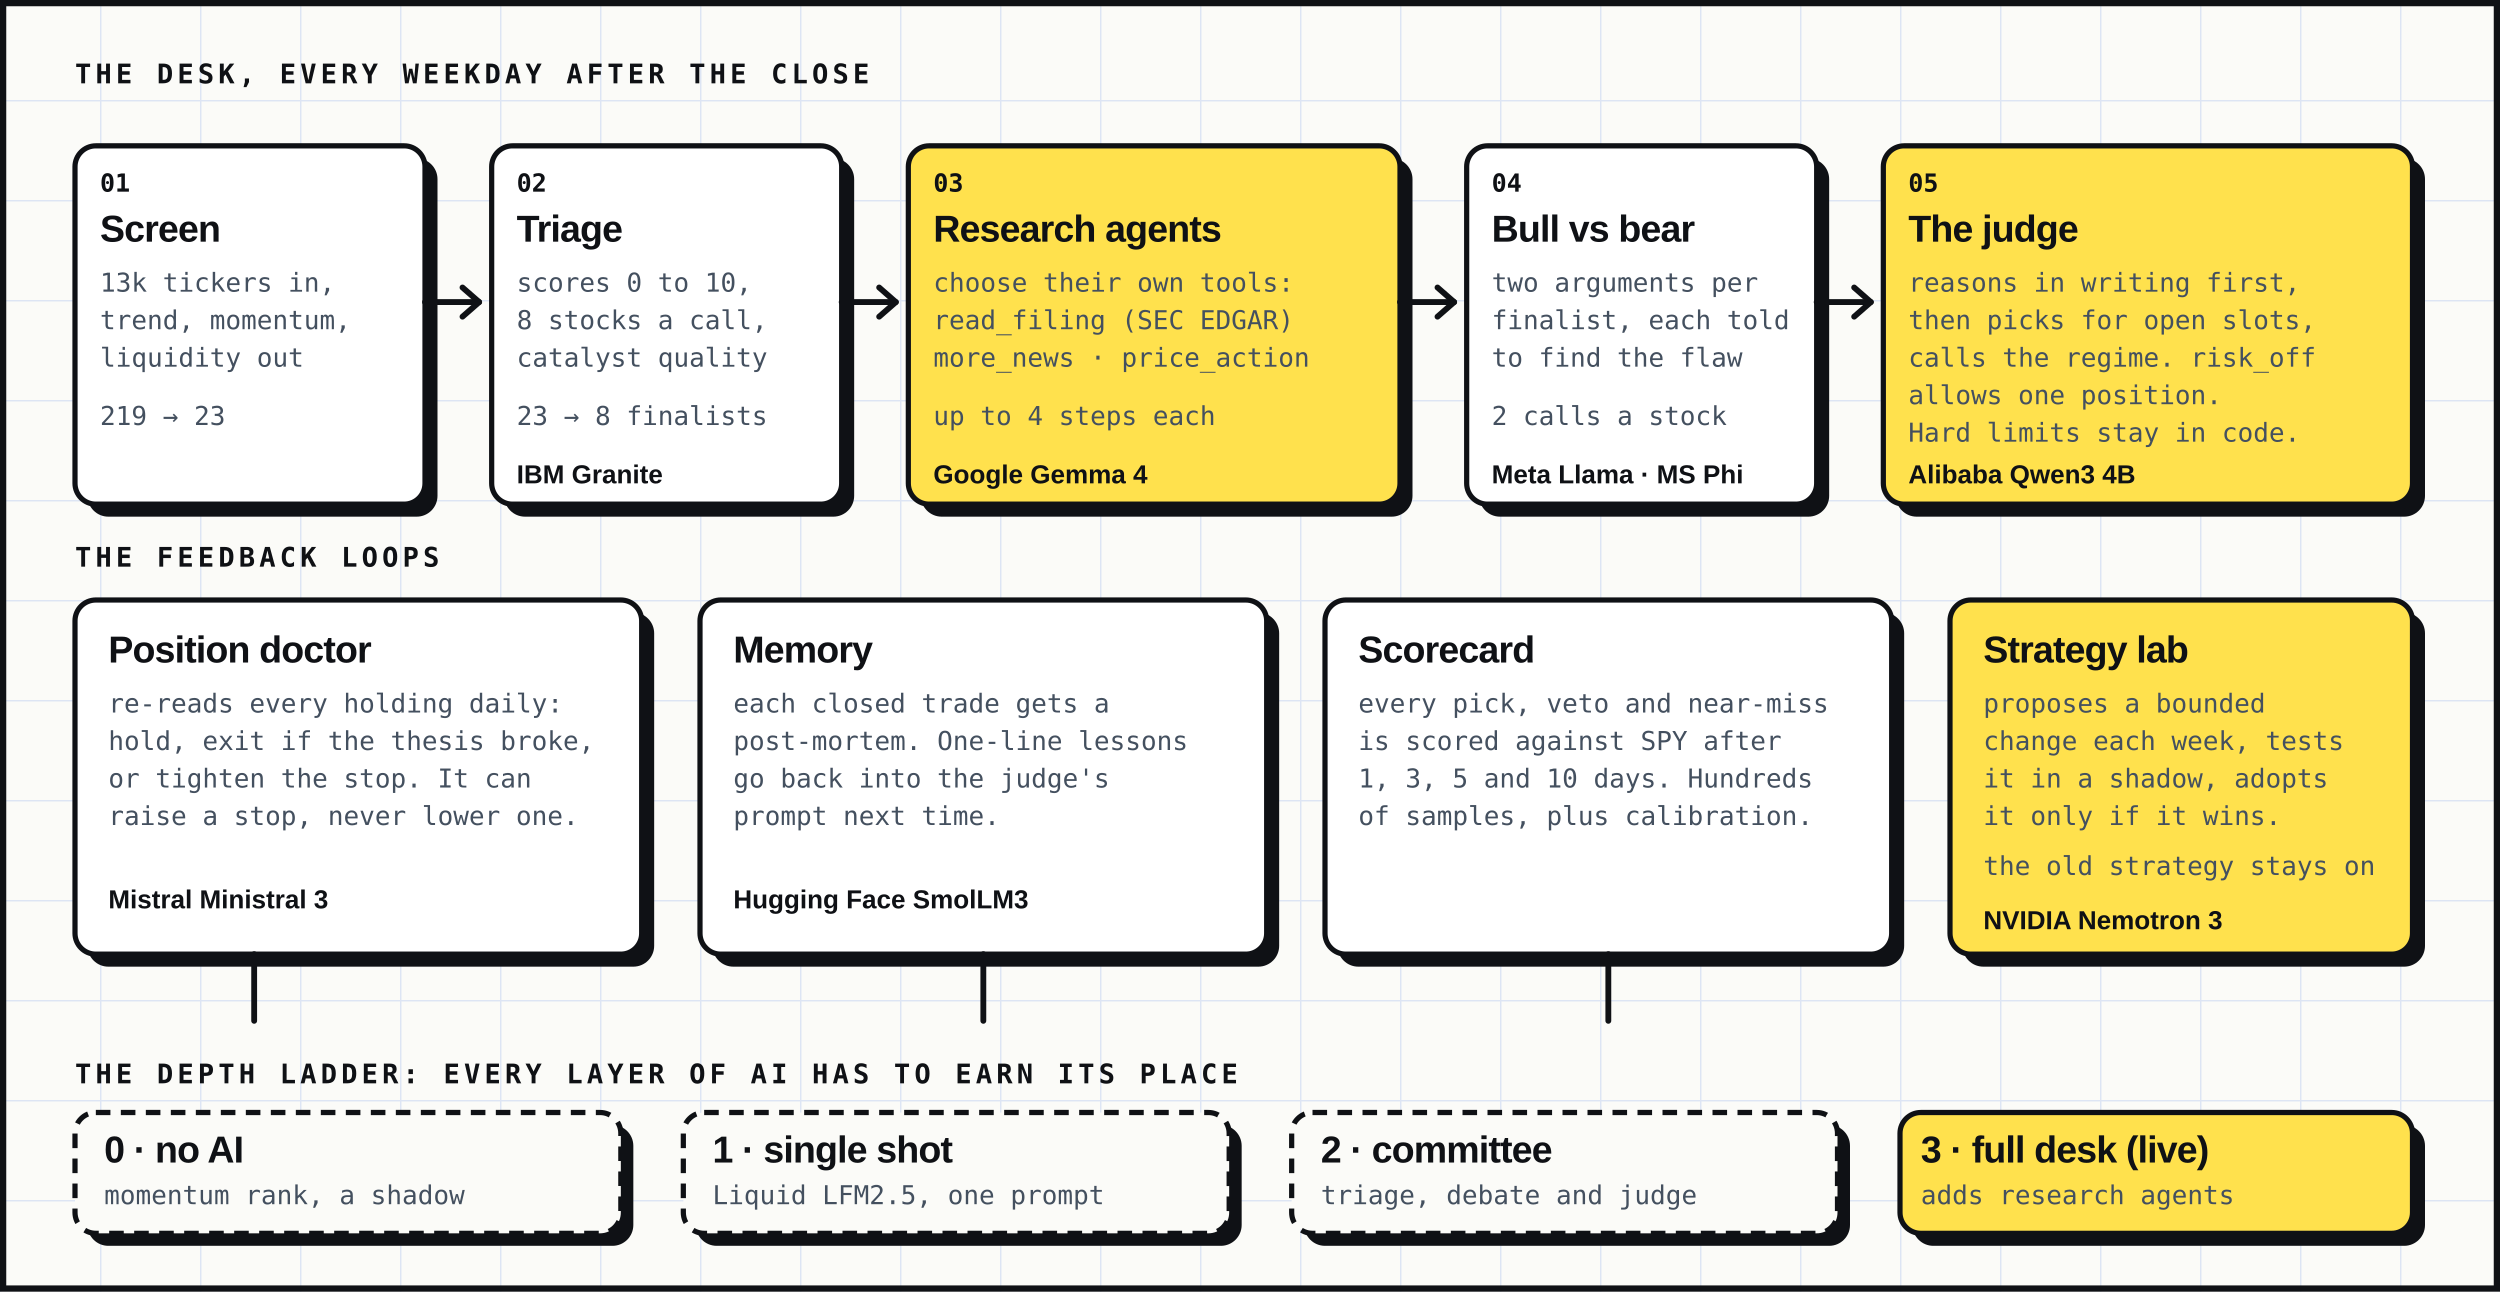
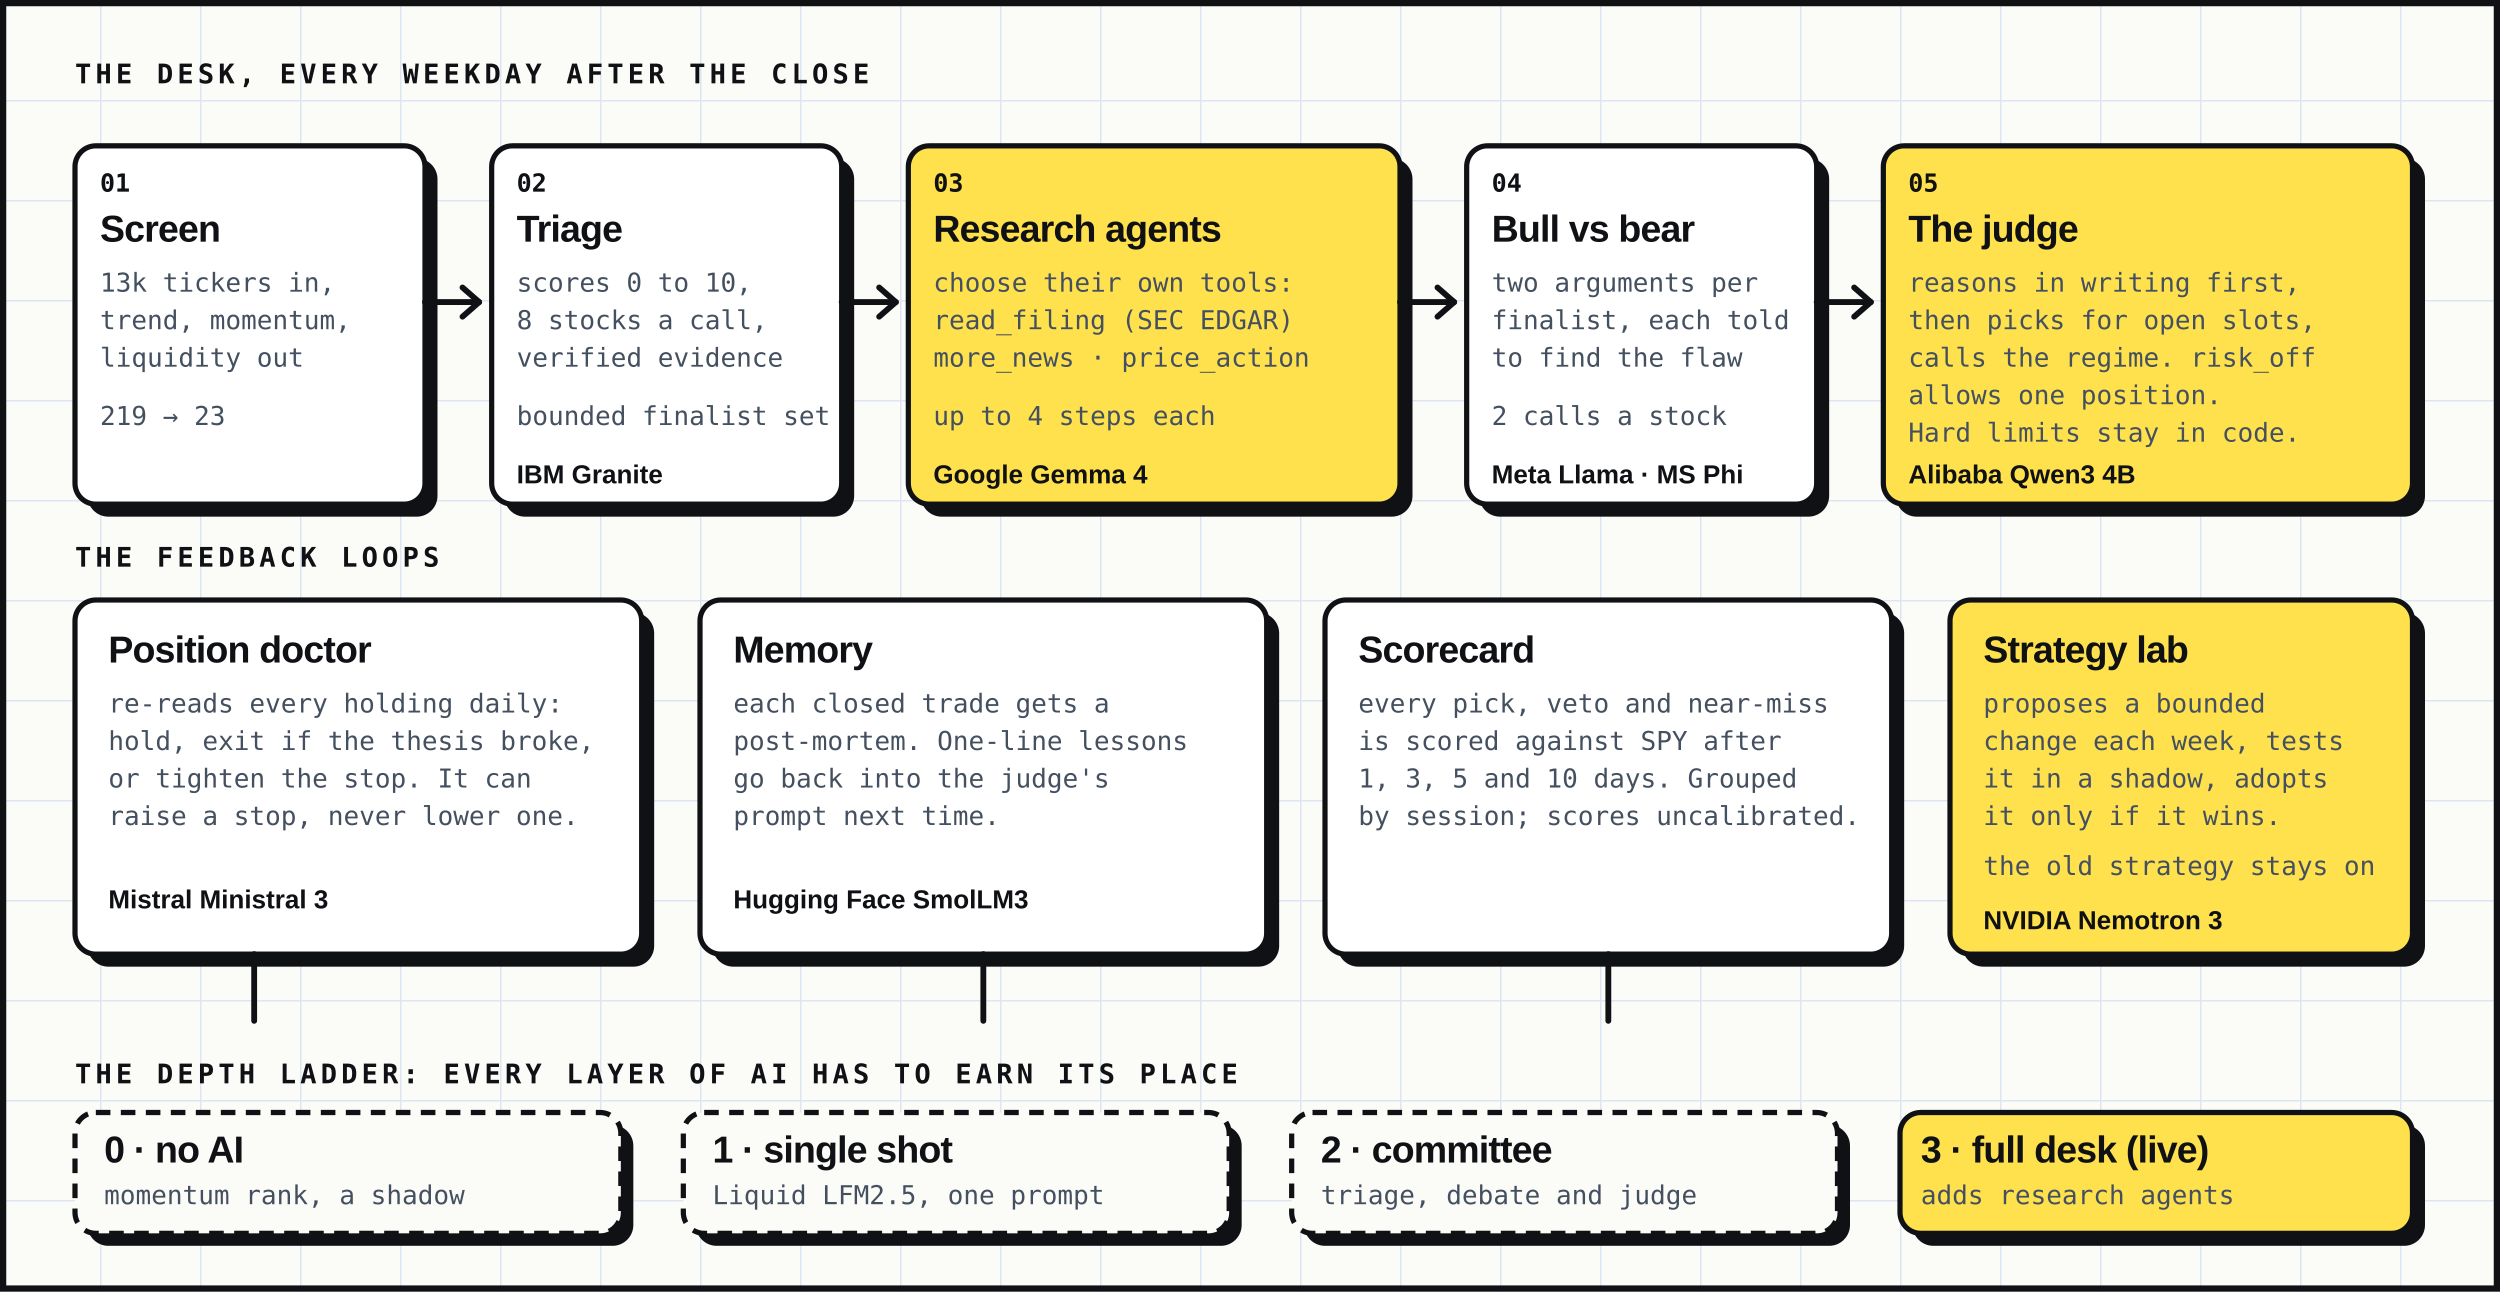
<svg xmlns="http://www.w3.org/2000/svg" viewBox="0 0 1200 620" role="img" aria-label="The investment desk: screen, triage, research agents with tools, bull and bear debate, judge, then the position doctor, memory, scorecard and the depth ladder feed back in">
  <defs>
    <pattern id="g" width="48" height="48" patternUnits="userSpaceOnUse">
      <path d="M48 0H0V48" fill="none" stroke="#dde5f4" stroke-width="1.4" />
    </pattern>
  </defs>
  <style>
text{font-family:'Helvetica Neue',Arial,sans-serif;fill:#0f1115}
.h{font-family:ui-monospace,Menlo,Consolas,monospace;font-size:13px;font-weight:700;letter-spacing:2px}
.t{font-size:18px;font-weight:900;letter-spacing:-.4px}
.s{font-size:12.5px;fill:#44505f;font-family:ui-monospace,Menlo,Consolas,monospace}
.n{font-family:ui-monospace,Menlo,Consolas,monospace;font-size:12px;font-weight:700}
.b{fill:#fff;stroke:#0f1115;stroke-width:2.5}
.y{fill:#ffe14d;stroke:#0f1115;stroke-width:2.5}
.d{fill:#fbfbf8;stroke:#0f1115;stroke-width:2.5;stroke-dasharray:7 5}
.sh{fill:#0f1115}
.a{fill:none;stroke:#0f1115;stroke-width:2.8;stroke-linecap:round;stroke-linejoin:round}
</style>
  <rect width="1200" height="620" fill="#fbfbf8" />
  <rect width="1200" height="620" fill="url(#g)" />
  <rect x="1.5" y="1.5" width="1197" height="617" fill="none" stroke="#0f1115" stroke-width="3" />
  <text class="h" x="36" y="40">THE DESK, EVERY WEEKDAY AFTER THE CLOSE</text>
  <rect class="sh" x="42" y="76" width="168" height="172" rx="10" />
  <rect class="b" x="36" y="70" width="168" height="172" rx="10" />
  <text class="n" x="48" y="92">01</text>
  <text class="t" x="48" y="116">Screen</text>
  <text class="s" x="48" y="140">13k tickers in,</text>
  <text class="s" x="48" y="158">trend, momentum,</text>
  <text class="s" x="48" y="176">liquidity out</text>
  <text class="s" x="48" y="204">219 → 23</text>
  <rect class="sh" x="242" y="76" width="168" height="172" rx="10" />
  <rect class="b" x="236" y="70" width="168" height="172" rx="10" />
  <text class="n" x="248" y="92">02</text>
  <text class="t" x="248" y="116">Triage</text>
  <text class="s" x="248" y="140">scores 0 to 10,</text>
  <text class="s" x="248" y="158">8 stocks a call,</text>
-   <text class="s" x="248" y="176">catalyst quality</text>
-   <text class="s" x="248" y="204">23 → 8 finalists</text>
+   <text class="s" x="248" y="176">verified evidence</text>
+   <text class="s" x="248" y="204">bounded finalist set</text>
  <rect class="sh" x="442" y="76" width="236" height="172" rx="10" />
  <rect class="y" x="436" y="70" width="236" height="172" rx="10" />
  <text class="n" x="448" y="92">03</text>
  <text class="t" x="448" y="116">Research agents</text>
  <text class="s" x="448" y="140">choose their own tools:</text>
  <text class="s" x="448" y="158">read_filing (SEC EDGAR)</text>
  <text class="s" x="448" y="176">more_news · price_action</text>
  <text class="s" x="448" y="204">up to 4 steps each</text>
  <rect class="sh" x="710" y="76" width="168" height="172" rx="10" />
  <rect class="b" x="704" y="70" width="168" height="172" rx="10" />
  <text class="n" x="716" y="92">04</text>
  <text class="t" x="716" y="116">Bull vs bear</text>
  <text class="s" x="716" y="140">two arguments per</text>
  <text class="s" x="716" y="158">finalist, each told</text>
  <text class="s" x="716" y="176">to find the flaw</text>
  <text class="s" x="716" y="204">2 calls a stock</text>
  <rect class="sh" x="910" y="76" width="254" height="172" rx="10" />
  <rect class="y" x="904" y="70" width="254" height="172" rx="10" />
  <text class="n" x="916" y="92">05</text>
  <text class="t" x="916" y="116">The judge</text>
  <text class="s" x="916" y="140">reasons in writing first,</text>
  <text class="s" x="916" y="158">then picks for open slots,</text>
  <text class="s" x="916" y="176">calls the regime. risk_off</text>
  <text class="s" x="916" y="194">allows one position.</text>
  <text class="s" x="916" y="212">Hard limits stay in code.</text>
  <g class="a">
    <path d="M204 145h26M404 145h26M672 145h26M872 145h26" />
    <path d="M222 138l8 7-8 7M422 138l8 7-8 7M690 138l8 7-8 7M890 138l8 7-8 7" />
  </g>
  <text class="h" x="36" y="272">THE FEEDBACK LOOPS</text>
  <rect class="sh" x="42" y="294" width="272" height="170" rx="10" />
  <rect class="b" x="36" y="288" width="272" height="170" rx="10" />
  <text class="t" x="52" y="318">Position doctor</text>
  <text class="s" x="52" y="342">re-reads every holding daily:</text>
  <text class="s" x="52" y="360">hold, exit if the thesis broke,</text>
  <text class="s" x="52" y="378">or tighten the stop. It can</text>
  <text class="s" x="52" y="396">raise a stop, never lower one.</text>
  <rect class="sh" x="342" y="294" width="272" height="170" rx="10" />
  <rect class="b" x="336" y="288" width="272" height="170" rx="10" />
  <text class="t" x="352" y="318">Memory</text>
  <text class="s" x="352" y="342">each closed trade gets a</text>
  <text class="s" x="352" y="360">post-mortem. One-line lessons</text>
  <text class="s" x="352" y="378">go back into the judge's</text>
  <text class="s" x="352" y="396">prompt next time.</text>
  <rect class="sh" x="642" y="294" width="272" height="170" rx="10" />
  <rect class="b" x="636" y="288" width="272" height="170" rx="10" />
  <text class="t" x="652" y="318">Scorecard</text>
  <text class="s" x="652" y="342">every pick, veto and near-miss</text>
  <text class="s" x="652" y="360">is scored against SPY after</text>
-   <text class="s" x="652" y="378">1, 3, 5 and 10 days. Hundreds</text>
-   <text class="s" x="652" y="396">of samples, plus calibration.</text>
+   <text class="s" x="652" y="378">1, 3, 5 and 10 days. Grouped</text>
+   <text class="s" x="652" y="396">by session; scores uncalibrated.</text>
  <rect class="sh" x="942" y="294" width="222" height="170" rx="10" />
  <rect class="y" x="936" y="288" width="222" height="170" rx="10" />
  <text class="t" x="952" y="318">Strategy lab</text>
  <text class="s" x="952" y="342">proposes a bounded</text>
  <text class="s" x="952" y="360">change each week, tests</text>
  <text class="s" x="952" y="378">it in a shadow, adopts</text>
  <text class="s" x="952" y="396">it only if it wins.</text>
  <text class="s" x="952" y="420">the old strategy stays on</text>
  <g class="a">
    <path d="M122 458V490" />
    <path d="M472 458V490" />
    <path d="M772 458V490" />
  </g>
  <text class="h" x="36" y="520">THE DEPTH LADDER: EVERY LAYER OF AI HAS TO EARN ITS PLACE</text>
  <rect class="sh" x="42" y="540" width="262" height="58" rx="10" />
  <rect class="d" x="36" y="534" width="262" height="58" rx="10" />
  <text class="t" x="50" y="558">0 · no AI</text>
  <text class="s" x="50" y="578">momentum rank, a shadow</text>
  <rect class="sh" x="334" y="540" width="262" height="58" rx="10" />
  <rect class="d" x="328" y="534" width="262" height="58" rx="10" />
  <text class="t" x="342" y="558">1 · single shot</text>
  <text class="s" x="342" y="578">Liquid LFM2.5, one prompt</text>
  <rect class="sh" x="626" y="540" width="262" height="58" rx="10" />
  <rect class="d" x="620" y="534" width="262" height="58" rx="10" />
  <text class="t" x="634" y="558">2 · committee</text>
  <text class="s" x="634" y="578">triage, debate and judge</text>
  <rect class="sh" x="918" y="540" width="246" height="58" rx="10" />
  <rect class="y" x="912" y="534" width="246" height="58" rx="10" />
  <text class="t" x="922" y="558">3 · full desk (live)</text>
  <text class="s" x="922" y="578">adds research agents</text>
  <g class="s" font-weight="700" style="fill:#0f1115">
    <text x="248" y="232">IBM Granite</text>
    <text x="448" y="232">Google Gemma 4</text>
    <text x="716" y="232">Meta Llama · MS Phi</text>
    <text x="916" y="232">Alibaba Qwen3 4B</text>
    <text x="52" y="436">Mistral Ministral 3</text>
    <text x="352" y="436">Hugging Face SmolLM3</text>
    <text x="952" y="446">NVIDIA Nemotron 3</text>
  </g>
</svg>
